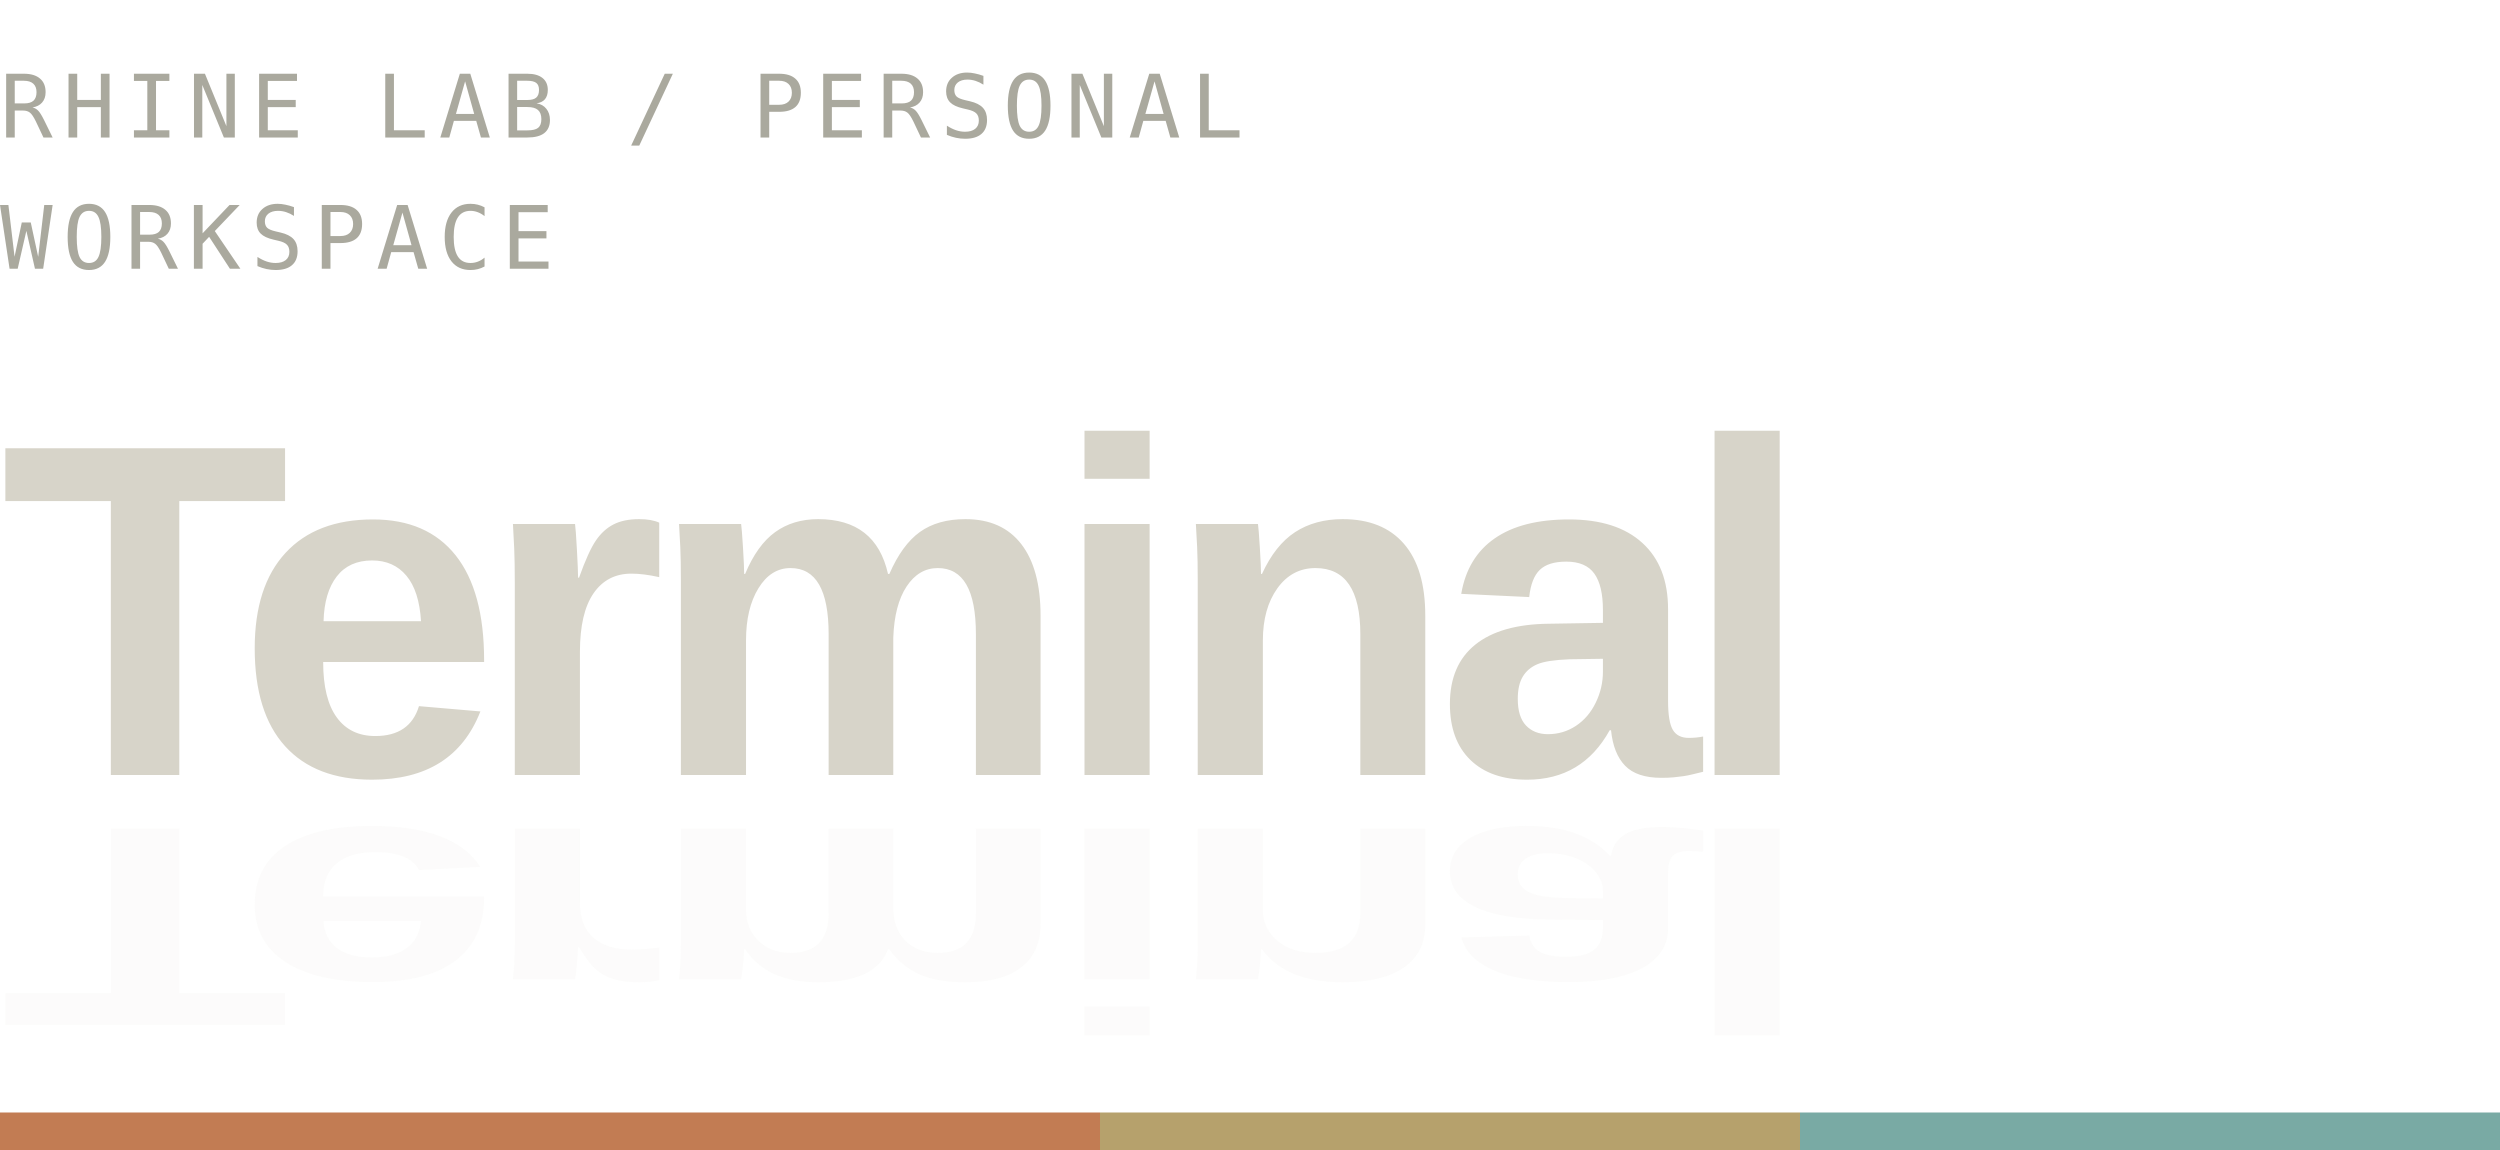
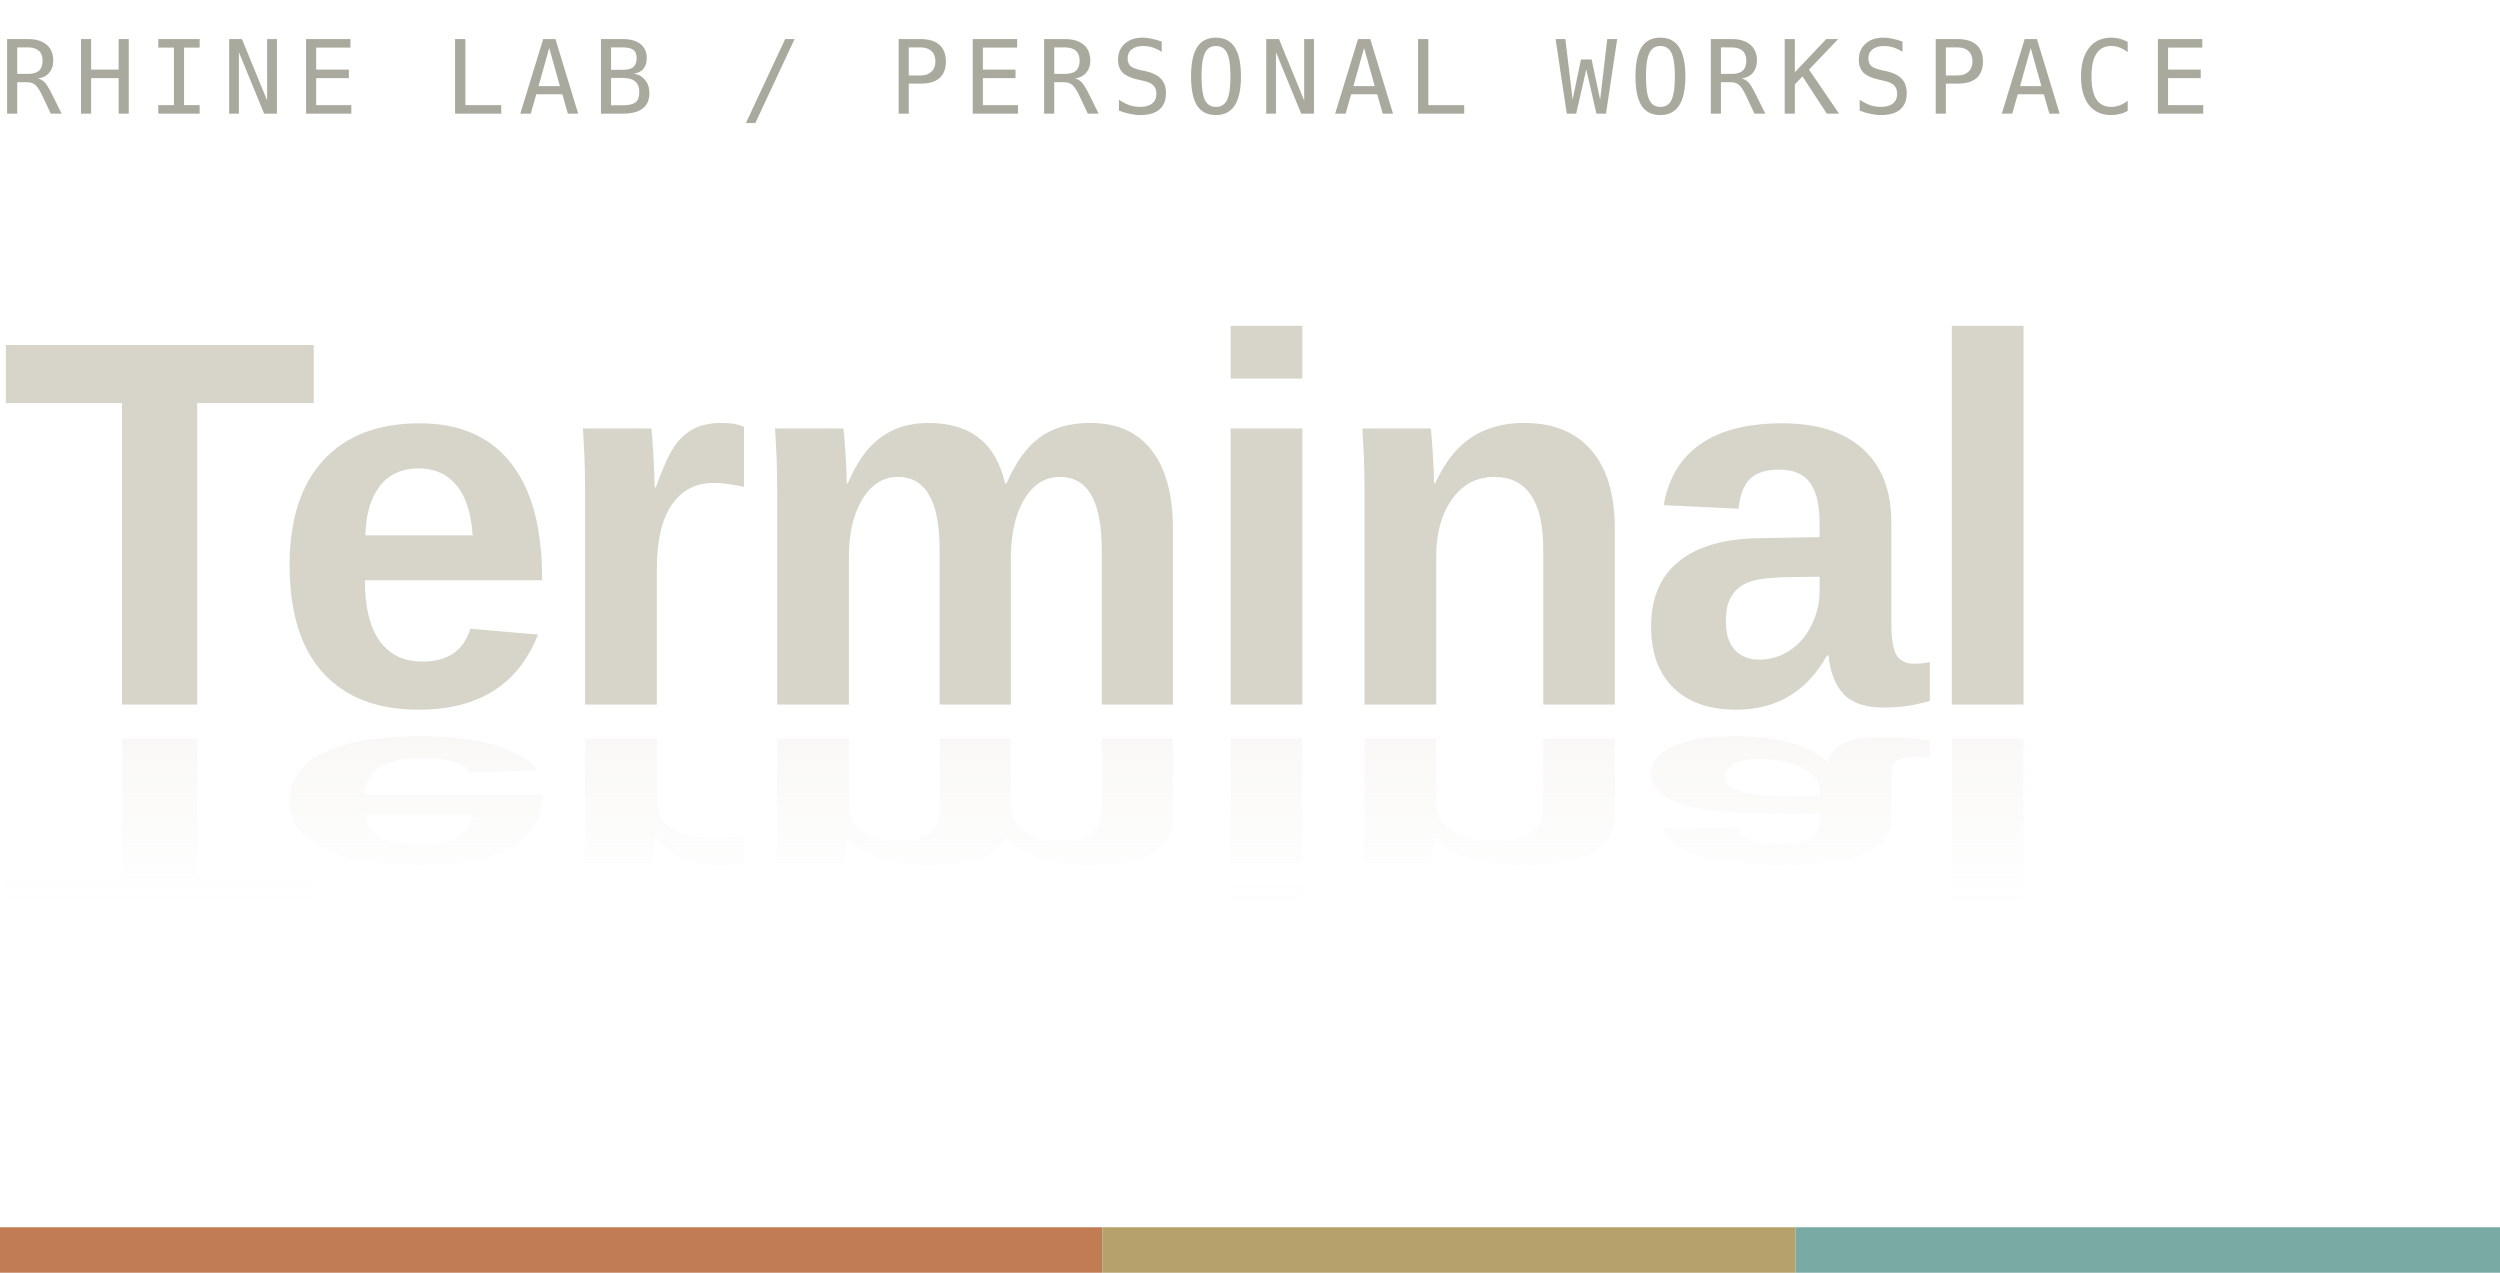
- <svg xmlns="http://www.w3.org/2000/svg" viewBox="0 0 400 184">
-   <g font-family="Consolas,monospace" font-size="14" letter-spacing="1.6" fill="#AAA99E">
-     <text x="0" y="22">RHINE LAB / PERSONAL</text>
-     <text x="0" y="43">WORKSPACE</text>
+ <svg xmlns="http://www.w3.org/2000/svg" width="220" height="112" viewBox="0 0 220 112">
+   <defs>
+     <linearGradient id="station-fade" x1="0" y1="0%" x2="0" y2="100%">
+       <stop offset="0" stop-color="#D7D4C9" stop-opacity="0" />
+       <stop offset="1" stop-color="#D7D4C9" stop-opacity=".16" />
+     </linearGradient>
+   </defs>
+   <g>
+     <text x="0" y="10" font-family="Consolas,monospace" font-size="9" letter-spacing="1.1" fill="#AAA99E">RHINE LAB / PERSONAL WORKSPACE</text>
+     <g font-family="Bahnschrift,Arial,sans-serif" font-size="46" font-weight="700" letter-spacing="-1">
+       <text x="0" y="62" fill="#D7D4C9">Terminal</text>
+       <text x="0" y="0" transform="translate(0 65) scale(1 -.45)" fill="url(#station-fade)">Terminal</text>
+     </g>
+     <path d="M0 110H97" stroke="#C27C53" stroke-width="4" />
+     <path d="M97 110H158" stroke="#B6A16C" stroke-width="4" />
+     <path d="M158 110H220" stroke="#79AAA4" stroke-width="4" />
  </g>
-   <g font-family="Arial,sans-serif" font-size="76" font-weight="900" letter-spacing="-3" fill="#D7D4C9">
-     <text x="0" y="124">Terminal</text>
-     <text x="0" y="124" transform="translate(0 207) scale(1 -.6)" opacity=".085">Terminal</text>
-   </g>
-   <path d="M0 181H176" stroke="#C27C53" stroke-width="6" />
-   <path d="M176 181H288" stroke="#B6A16C" stroke-width="6" />
-   <path d="M288 181H400" stroke="#79AAA4" stroke-width="6" />
</svg>
